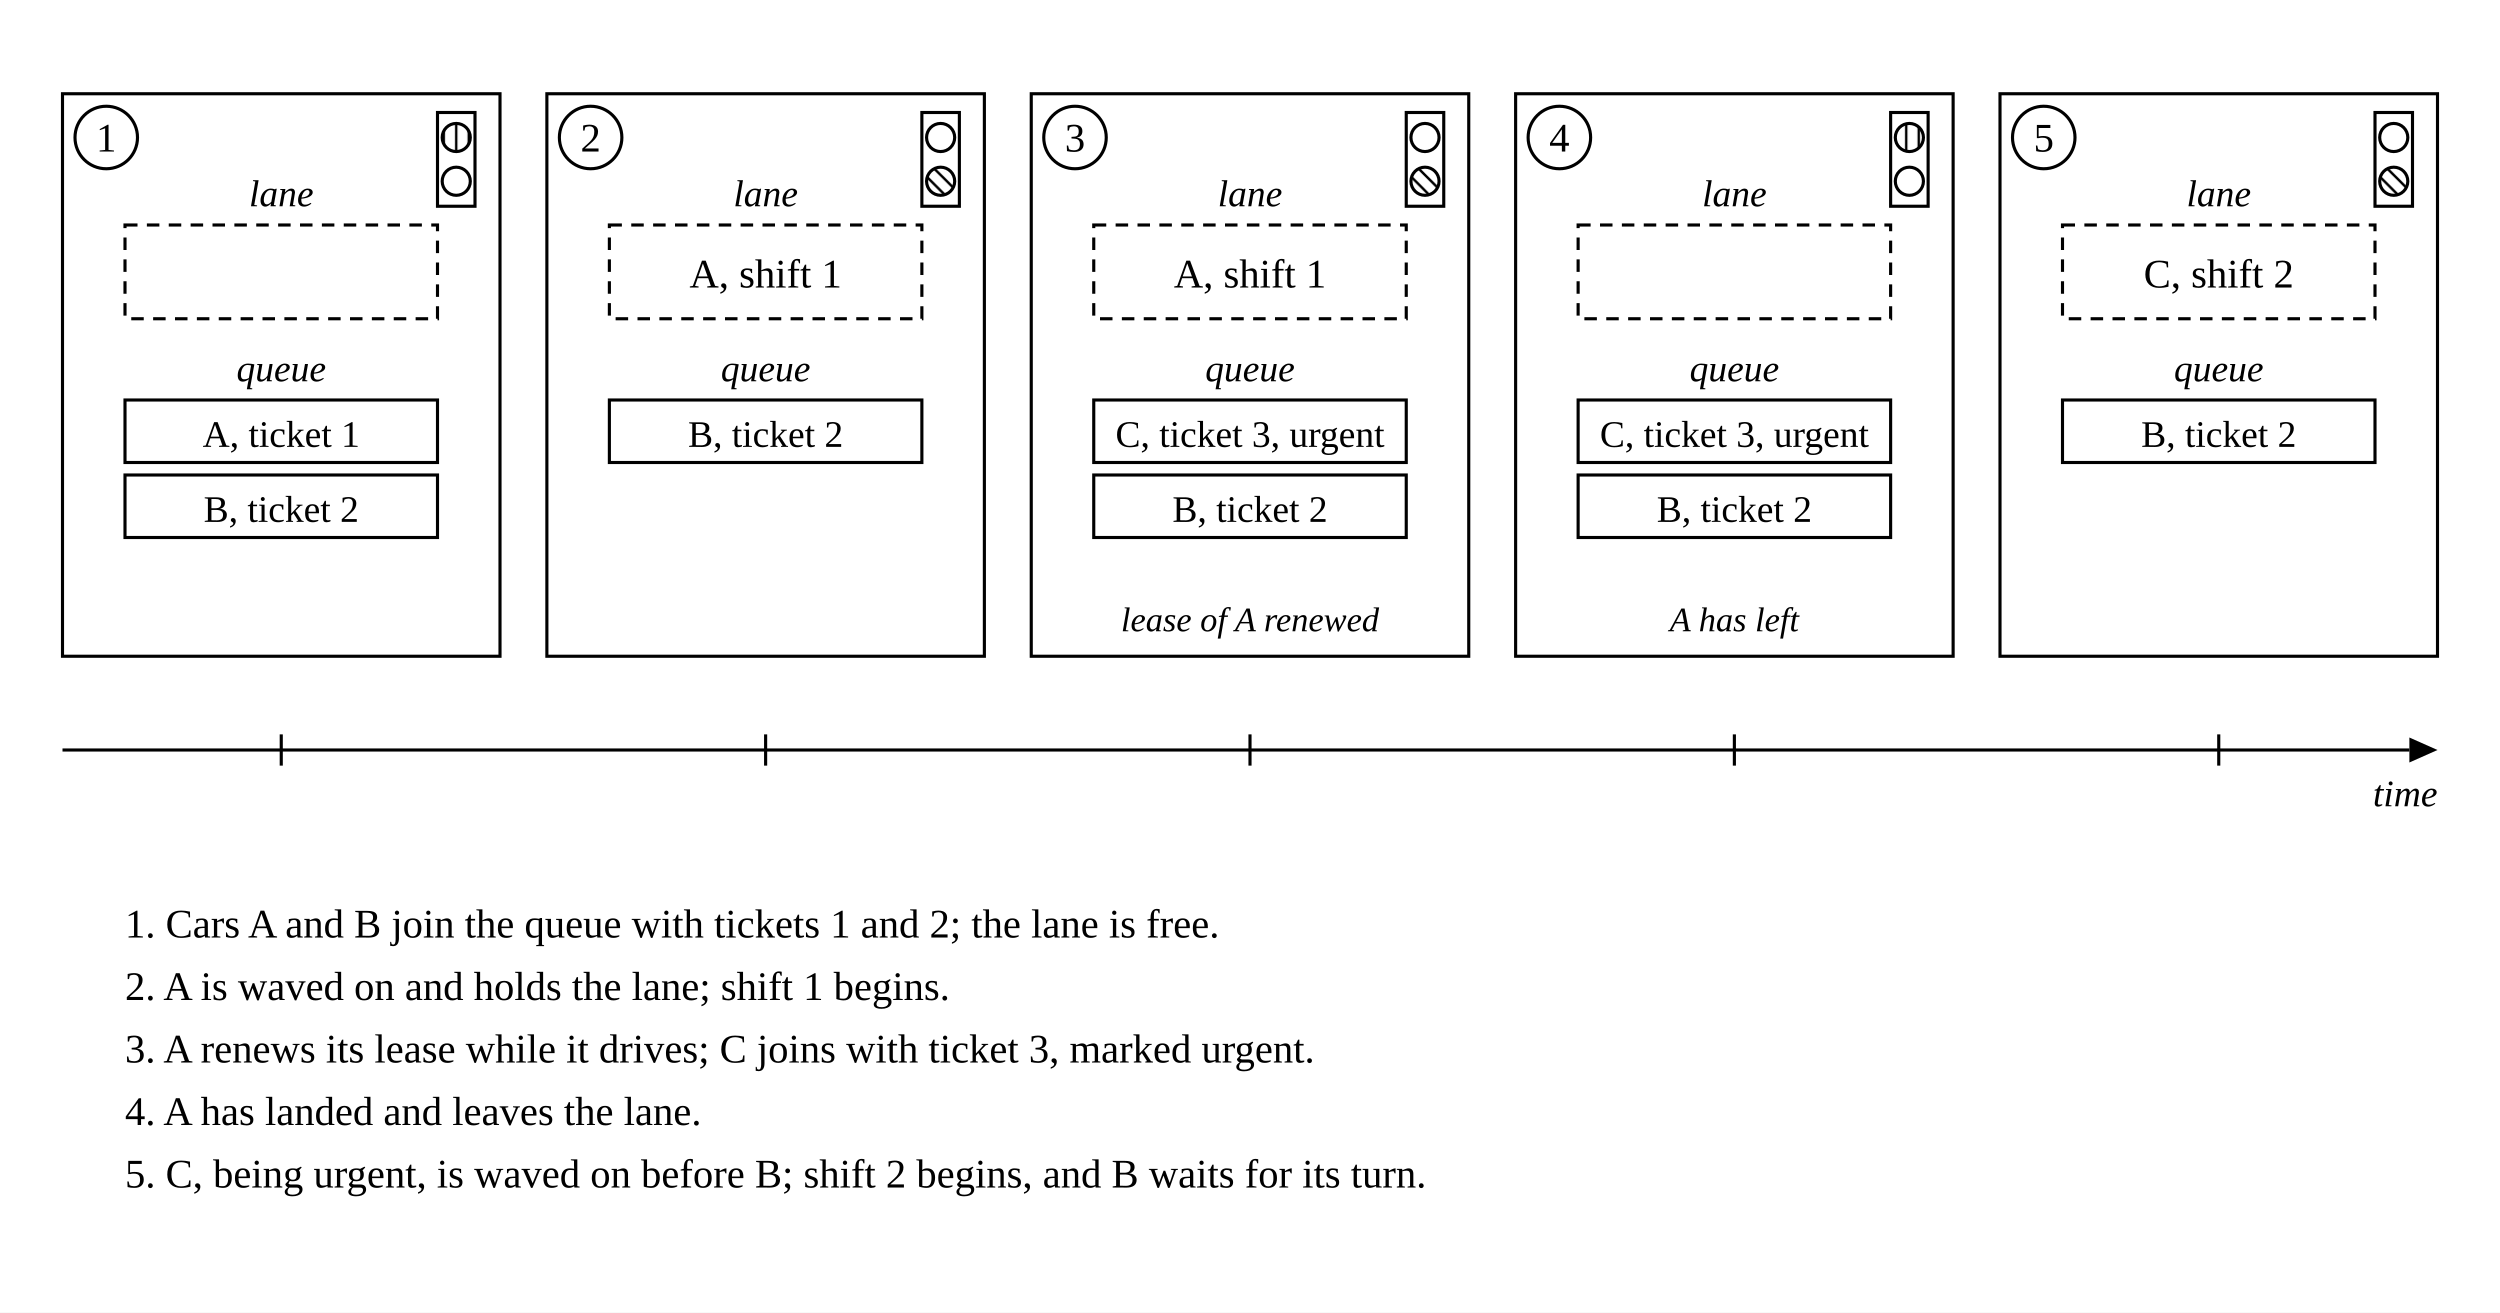
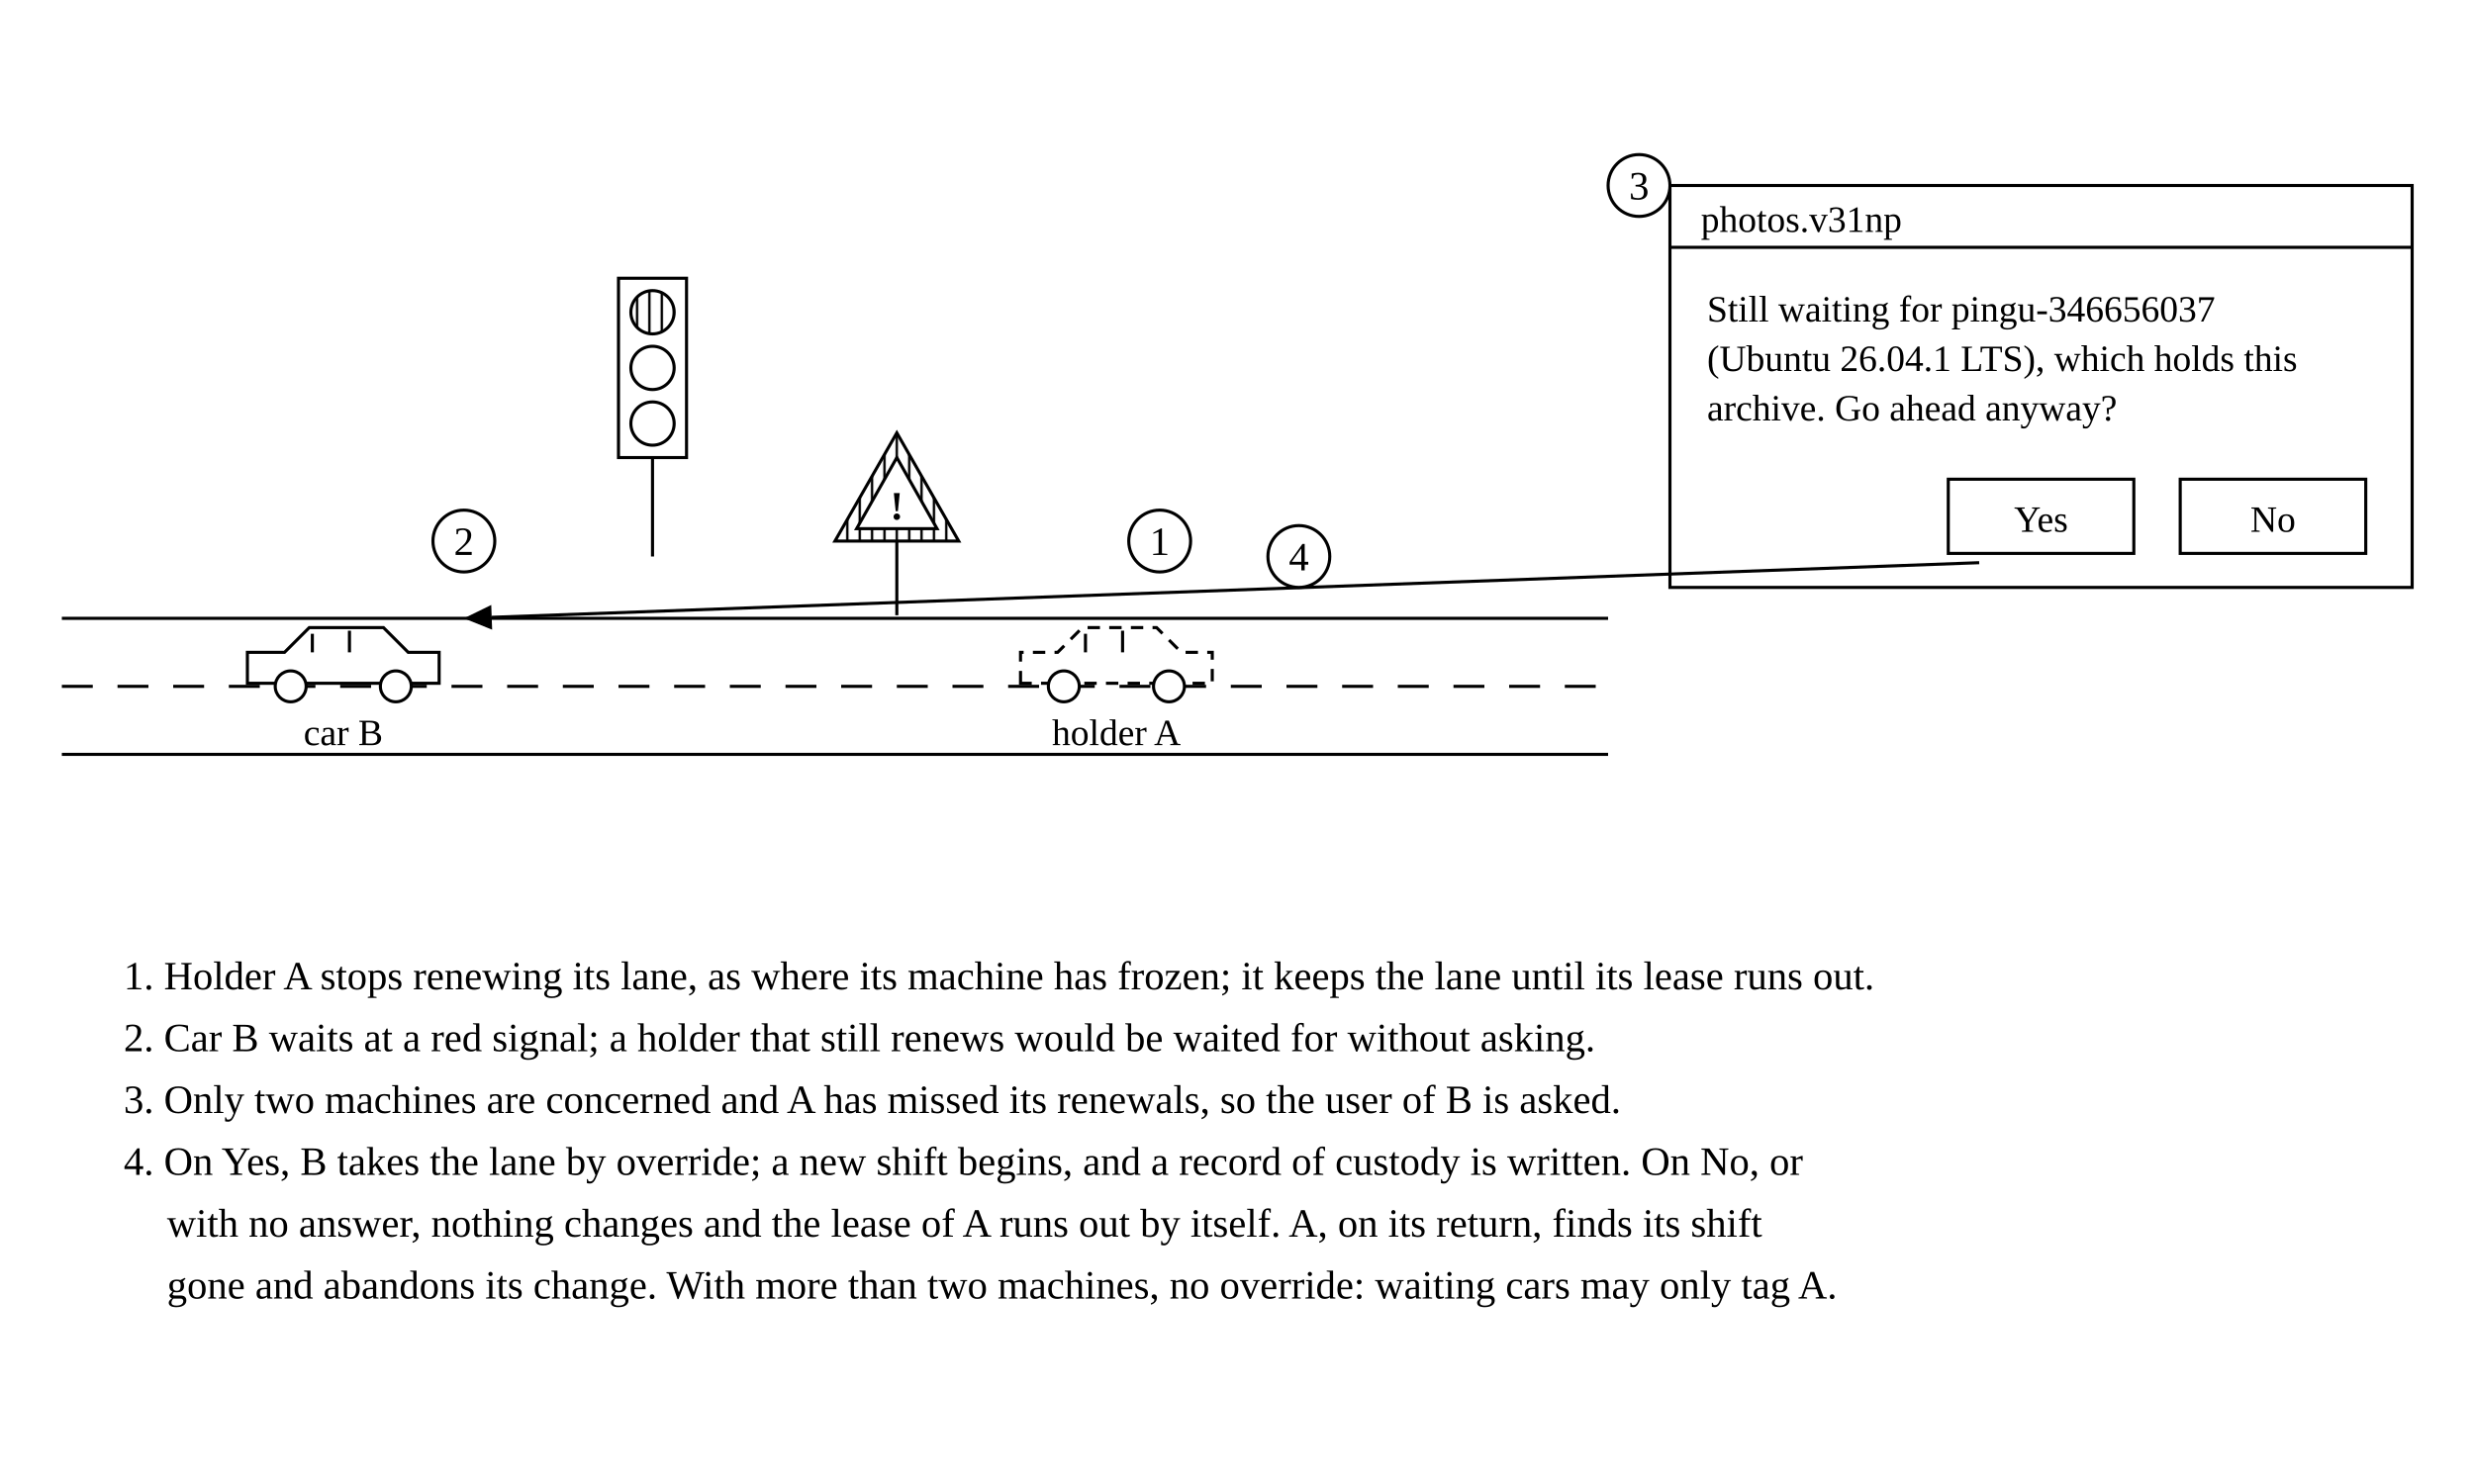
- <svg xmlns="http://www.w3.org/2000/svg" width="800" height="420" viewBox="0 0 800 420">
+ <svg xmlns="http://www.w3.org/2000/svg" width="800" height="480" viewBox="0 0 800 480">
  <defs>
    <pattern id="gules" width="4" height="4" patternUnits="userSpaceOnUse">
      <path d="M2 0 L2 4" stroke="#000" stroke-width="0.8" />
    </pattern>
    <pattern id="azure" width="4" height="4" patternUnits="userSpaceOnUse">
      <path d="M0 2 L4 2" stroke="#000" stroke-width="0.8" />
    </pattern>
    <pattern id="vert" width="5" height="5" patternUnits="userSpaceOnUse">
      <path d="M-1 -1 L6 6 M-1 4 L1 6 M4 -1 L6 1" stroke="#000" stroke-width="0.8" />
    </pattern>
    <pattern id="or" width="4" height="4" patternUnits="userSpaceOnUse">
      <circle cx="2" cy="2" r="0.7" fill="#000" />
    </pattern>
  </defs>
  <rect width="100%" height="100%" fill="#ffffff" />
-   <rect x="20" y="30" width="140" height="180" fill="#ffffff" stroke="#000" stroke-width="1" />
-   <circle cx="34" cy="44" r="10" fill="#ffffff" stroke="#000" stroke-width="1" />
-   <text x="34" y="48.5" text-anchor="middle" font-size="13" font-family="Times New Roman, Times, serif">1</text>
-   <text x="90" y="66" text-anchor="middle" font-size="12" font-family="Times New Roman, Times, serif" font-style="italic">lane</text>
-   <rect x="40" y="72" width="100" height="30" fill="#ffffff" stroke="#000" stroke-width="1" stroke-dasharray="4 3" />
-   <text x="90" y="122" text-anchor="middle" font-size="12" font-family="Times New Roman, Times, serif" font-style="italic">queue</text>
-   <rect x="40" y="128" width="100" height="20" fill="#ffffff" stroke="#000" stroke-width="1" />
-   <text x="90" y="143" text-anchor="middle" font-size="12" font-family="Times New Roman, Times, serif">A, ticket 1</text>
-   <rect x="40" y="152" width="100" height="20" fill="#ffffff" stroke="#000" stroke-width="1" />
-   <text x="90" y="167" text-anchor="middle" font-size="12" font-family="Times New Roman, Times, serif">B, ticket 2</text>
-   <rect x="140" y="36" width="12" height="30" fill="#ffffff" stroke="#000" stroke-width="1" />
-   <circle cx="146" cy="44" r="4.5" fill="url(#gules)" stroke="#000" stroke-width="1" />
-   <circle cx="146" cy="58" r="4.5" fill="#ffffff" stroke="#000" stroke-width="1" />
-   <rect x="175" y="30" width="140" height="180" fill="#ffffff" stroke="#000" stroke-width="1" />
-   <circle cx="189" cy="44" r="10" fill="#ffffff" stroke="#000" stroke-width="1" />
-   <text x="189" y="48.5" text-anchor="middle" font-size="13" font-family="Times New Roman, Times, serif">2</text>
-   <text x="245" y="66" text-anchor="middle" font-size="12" font-family="Times New Roman, Times, serif" font-style="italic">lane</text>
-   <rect x="195" y="72" width="100" height="30" fill="#ffffff" stroke="#000" stroke-width="1" stroke-dasharray="4 3" />
-   <text x="245" y="92" text-anchor="middle" font-size="13" font-family="Times New Roman, Times, serif">A, shift 1</text>
-   <text x="245" y="122" text-anchor="middle" font-size="12" font-family="Times New Roman, Times, serif" font-style="italic">queue</text>
-   <rect x="195" y="128" width="100" height="20" fill="#ffffff" stroke="#000" stroke-width="1" />
-   <text x="245" y="143" text-anchor="middle" font-size="12" font-family="Times New Roman, Times, serif">B, ticket 2</text>
-   <rect x="295" y="36" width="12" height="30" fill="#ffffff" stroke="#000" stroke-width="1" />
-   <circle cx="301" cy="44" r="4.5" fill="#ffffff" stroke="#000" stroke-width="1" />
-   <circle cx="301" cy="58" r="4.5" fill="url(#vert)" stroke="#000" stroke-width="1" />
-   <rect x="330" y="30" width="140" height="180" fill="#ffffff" stroke="#000" stroke-width="1" />
-   <circle cx="344" cy="44" r="10" fill="#ffffff" stroke="#000" stroke-width="1" />
-   <text x="344" y="48.5" text-anchor="middle" font-size="13" font-family="Times New Roman, Times, serif">3</text>
-   <text x="400" y="66" text-anchor="middle" font-size="12" font-family="Times New Roman, Times, serif" font-style="italic">lane</text>
-   <rect x="350" y="72" width="100" height="30" fill="#ffffff" stroke="#000" stroke-width="1" stroke-dasharray="4 3" />
-   <text x="400" y="92" text-anchor="middle" font-size="13" font-family="Times New Roman, Times, serif">A, shift 1</text>
-   <text x="400" y="122" text-anchor="middle" font-size="12" font-family="Times New Roman, Times, serif" font-style="italic">queue</text>
-   <rect x="350" y="128" width="100" height="20" fill="#ffffff" stroke="#000" stroke-width="1" />
-   <text x="400" y="143" text-anchor="middle" font-size="12" font-family="Times New Roman, Times, serif">C, ticket 3, urgent</text>
-   <rect x="350" y="152" width="100" height="20" fill="#ffffff" stroke="#000" stroke-width="1" />
-   <text x="400" y="167" text-anchor="middle" font-size="12" font-family="Times New Roman, Times, serif">B, ticket 2</text>
-   <rect x="450" y="36" width="12" height="30" fill="#ffffff" stroke="#000" stroke-width="1" />
-   <circle cx="456" cy="44" r="4.5" fill="#ffffff" stroke="#000" stroke-width="1" />
-   <circle cx="456" cy="58" r="4.5" fill="url(#vert)" stroke="#000" stroke-width="1" />
-   <text x="400" y="202" text-anchor="middle" font-size="11" font-family="Times New Roman, Times, serif" font-style="italic">lease of A renewed</text>
-   <rect x="485" y="30" width="140" height="180" fill="#ffffff" stroke="#000" stroke-width="1" />
-   <circle cx="499" cy="44" r="10" fill="#ffffff" stroke="#000" stroke-width="1" />
-   <text x="499" y="48.5" text-anchor="middle" font-size="13" font-family="Times New Roman, Times, serif">4</text>
-   <text x="555" y="66" text-anchor="middle" font-size="12" font-family="Times New Roman, Times, serif" font-style="italic">lane</text>
-   <rect x="505" y="72" width="100" height="30" fill="#ffffff" stroke="#000" stroke-width="1" stroke-dasharray="4 3" />
-   <text x="555" y="122" text-anchor="middle" font-size="12" font-family="Times New Roman, Times, serif" font-style="italic">queue</text>
-   <rect x="505" y="128" width="100" height="20" fill="#ffffff" stroke="#000" stroke-width="1" />
-   <text x="555" y="143" text-anchor="middle" font-size="12" font-family="Times New Roman, Times, serif">C, ticket 3, urgent</text>
-   <rect x="505" y="152" width="100" height="20" fill="#ffffff" stroke="#000" stroke-width="1" />
-   <text x="555" y="167" text-anchor="middle" font-size="12" font-family="Times New Roman, Times, serif">B, ticket 2</text>
-   <rect x="605" y="36" width="12" height="30" fill="#ffffff" stroke="#000" stroke-width="1" />
-   <circle cx="611" cy="44" r="4.5" fill="url(#gules)" stroke="#000" stroke-width="1" />
-   <circle cx="611" cy="58" r="4.5" fill="#ffffff" stroke="#000" stroke-width="1" />
-   <text x="555" y="202" text-anchor="middle" font-size="11" font-family="Times New Roman, Times, serif" font-style="italic">A has left</text>
-   <rect x="640" y="30" width="140" height="180" fill="#ffffff" stroke="#000" stroke-width="1" />
-   <circle cx="654" cy="44" r="10" fill="#ffffff" stroke="#000" stroke-width="1" />
-   <text x="654" y="48.5" text-anchor="middle" font-size="13" font-family="Times New Roman, Times, serif">5</text>
-   <text x="710" y="66" text-anchor="middle" font-size="12" font-family="Times New Roman, Times, serif" font-style="italic">lane</text>
-   <rect x="660" y="72" width="100" height="30" fill="#ffffff" stroke="#000" stroke-width="1" stroke-dasharray="4 3" />
-   <text x="710" y="92" text-anchor="middle" font-size="13" font-family="Times New Roman, Times, serif">C, shift 2</text>
-   <text x="710" y="122" text-anchor="middle" font-size="12" font-family="Times New Roman, Times, serif" font-style="italic">queue</text>
-   <rect x="660" y="128" width="100" height="20" fill="#ffffff" stroke="#000" stroke-width="1" />
-   <text x="710" y="143" text-anchor="middle" font-size="12" font-family="Times New Roman, Times, serif">B, ticket 2</text>
-   <rect x="760" y="36" width="12" height="30" fill="#ffffff" stroke="#000" stroke-width="1" />
-   <circle cx="766" cy="44" r="4.5" fill="#ffffff" stroke="#000" stroke-width="1" />
-   <circle cx="766" cy="58" r="4.5" fill="url(#vert)" stroke="#000" stroke-width="1" />
-   <path d="M20 240 L771.0 240.0" fill="none" stroke="#000" stroke-width="1" />
-   <path d="M780 240 L771.0 236.0 L771.0 244.0 Z" fill="#000" />
-   <text x="780" y="258" text-anchor="end" font-size="12" font-family="Times New Roman, Times, serif" font-style="italic">time</text>
-   <path d="M90 235 L90 245" fill="none" stroke="#000" stroke-width="1" />
-   <path d="M245 235 L245 245" fill="none" stroke="#000" stroke-width="1" />
-   <path d="M400 235 L400 245" fill="none" stroke="#000" stroke-width="1" />
-   <path d="M555 235 L555 245" fill="none" stroke="#000" stroke-width="1" />
-   <path d="M710 235 L710 245" fill="none" stroke="#000" stroke-width="1" />
-   <text x="40" y="300" text-anchor="start" font-size="13" font-family="Times New Roman, Times, serif">1. Cars A and B join the queue with tickets 1 and 2; the lane is free.</text>
-   <text x="40" y="320" text-anchor="start" font-size="13" font-family="Times New Roman, Times, serif">2. A is waved on and holds the lane; shift 1 begins.</text>
-   <text x="40" y="340" text-anchor="start" font-size="13" font-family="Times New Roman, Times, serif">3. A renews its lease while it drives; C joins with ticket 3, marked urgent.</text>
-   <text x="40" y="360" text-anchor="start" font-size="13" font-family="Times New Roman, Times, serif">4. A has landed and leaves the lane.</text>
-   <text x="40" y="380" text-anchor="start" font-size="13" font-family="Times New Roman, Times, serif">5. C, being urgent, is waved on before B; shift 2 begins, and B waits for its turn.</text>
+   <path d="M20 200 L520 200" fill="none" stroke="#000" stroke-width="1" />
+   <path d="M20 244 L520 244" fill="none" stroke="#000" stroke-width="1" />
+   <path d="M20 222.0 L520 222.0" fill="none" stroke="#000" stroke-width="1" stroke-dasharray="10 8" />
+   <path d="M330 221 L330 211 L342 211 L350 203 L374 203 L382 211 L392 211 L392 221 Z" fill="none" stroke="#000" stroke-width="1" stroke-dasharray="4 3" />
+   <path d="M351 205 L351 211" fill="none" stroke="#000" stroke-width="1" />
+   <path d="M363 204 L363 211" fill="none" stroke="#000" stroke-width="1" />
+   <circle cx="344" cy="222" r="5" fill="#ffffff" stroke="#000" stroke-width="1" />
+   <circle cx="378" cy="222" r="5" fill="#ffffff" stroke="#000" stroke-width="1" />
+   <text x="361" y="241" text-anchor="middle" font-size="12" font-family="Times New Roman, Times, serif">holder A</text>
+   <path d="M290 140 L310 175.0 L270 175.0 Z" fill="url(#gules)" stroke="#000" stroke-width="1" />
+   <path d="M290 148 L303 171.0 L277 171.0 Z" fill="#ffffff" stroke="#000" stroke-width="1" />
+   <text x="290" y="168" text-anchor="middle" font-size="13" font-family="Times New Roman, Times, serif" font-weight="bold">!</text>
+   <path d="M290 175.0 L290 199.0" fill="none" stroke="#000" stroke-width="1" />
+   <path d="M80 221 L80 211 L92 211 L100 203 L124 203 L132 211 L142 211 L142 221 Z" fill="none" stroke="#000" stroke-width="1" />
+   <path d="M101 205 L101 211" fill="none" stroke="#000" stroke-width="1" />
+   <path d="M113 204 L113 211" fill="none" stroke="#000" stroke-width="1" />
+   <circle cx="94" cy="222" r="5" fill="#ffffff" stroke="#000" stroke-width="1" />
+   <circle cx="128" cy="222" r="5" fill="#ffffff" stroke="#000" stroke-width="1" />
+   <text x="111" y="241" text-anchor="middle" font-size="12" font-family="Times New Roman, Times, serif">car B</text>
+   <rect x="200" y="90" width="22" height="58" fill="#ffffff" stroke="#000" stroke-width="1" />
+   <circle cx="211" cy="101" r="7" fill="url(#gules)" stroke="#000" stroke-width="1" />
+   <circle cx="211" cy="119" r="7" fill="#ffffff" stroke="#000" stroke-width="1" />
+   <circle cx="211" cy="137" r="7" fill="#ffffff" stroke="#000" stroke-width="1" />
+   <path d="M211 148 L211 180" fill="none" stroke="#000" stroke-width="1" />
+   <circle cx="375" cy="175" r="10" fill="#ffffff" stroke="#000" stroke-width="1" />
+   <text x="375" y="179.5" text-anchor="middle" font-size="13" font-family="Times New Roman, Times, serif">1</text>
+   <circle cx="150" cy="175" r="10" fill="#ffffff" stroke="#000" stroke-width="1" />
+   <text x="150" y="179.5" text-anchor="middle" font-size="13" font-family="Times New Roman, Times, serif">2</text>
+   <rect x="540" y="60" width="240" height="130" fill="#ffffff" stroke="#000" stroke-width="1" />
+   <path d="M540 80 L780 80" fill="none" stroke="#000" stroke-width="1" />
+   <text x="550" y="75" text-anchor="start" font-size="12" font-family="Times New Roman, Times, serif">photos.v31np</text>
+   <text x="552" y="104" text-anchor="start" font-size="12" font-family="Times New Roman, Times, serif">Still waiting for pingu-346656037</text>
+   <text x="552" y="120" text-anchor="start" font-size="12" font-family="Times New Roman, Times, serif">(Ubuntu 26.04.1 LTS), which holds this</text>
+   <text x="552" y="136" text-anchor="start" font-size="12" font-family="Times New Roman, Times, serif">archive. Go ahead anyway?</text>
+   <rect x="630" y="155" width="60" height="24" fill="#ffffff" stroke="#000" stroke-width="1" />
+   <text x="660" y="172" text-anchor="middle" font-size="12" font-family="Times New Roman, Times, serif">Yes</text>
+   <rect x="705" y="155" width="60" height="24" fill="#ffffff" stroke="#000" stroke-width="1" />
+   <text x="735" y="172" text-anchor="middle" font-size="12" font-family="Times New Roman, Times, serif">No</text>
+   <circle cx="530" cy="60" r="10" fill="#ffffff" stroke="#000" stroke-width="1" />
+   <text x="530" y="64.5" text-anchor="middle" font-size="13" font-family="Times New Roman, Times, serif">3</text>
+   <path d="M640 182 L158.99 199.67" fill="none" stroke="#000" stroke-width="1" />
+   <path d="M150 200 L159.14 203.67 L158.85 195.67 Z" fill="#000" />
+   <circle cx="420" cy="180" r="10" fill="#ffffff" stroke="#000" stroke-width="1" />
+   <text x="420" y="184.5" text-anchor="middle" font-size="13" font-family="Times New Roman, Times, serif">4</text>
+   <text x="40" y="320" text-anchor="start" font-size="13" font-family="Times New Roman, Times, serif">1. Holder A stops renewing its lane, as where its machine has frozen; it keeps the lane until its lease runs out.</text>
+   <text x="40" y="340" text-anchor="start" font-size="13" font-family="Times New Roman, Times, serif">2. Car B waits at a red signal; a holder that still renews would be waited for without asking.</text>
+   <text x="40" y="360" text-anchor="start" font-size="13" font-family="Times New Roman, Times, serif">3. Only two machines are concerned and A has missed its renewals, so the user of B is asked.</text>
+   <text x="40" y="380" text-anchor="start" font-size="13" font-family="Times New Roman, Times, serif">4. On Yes, B takes the lane by override; a new shift begins, and a record of custody is written. On No, or</text>
+   <text x="54" y="400" text-anchor="start" font-size="13" font-family="Times New Roman, Times, serif">with no answer, nothing changes and the lease of A runs out by itself. A, on its return, finds its shift</text>
+   <text x="54" y="420" text-anchor="start" font-size="13" font-family="Times New Roman, Times, serif">gone and abandons its change. With more than two machines, no override: waiting cars may only tag A.</text>
</svg>
